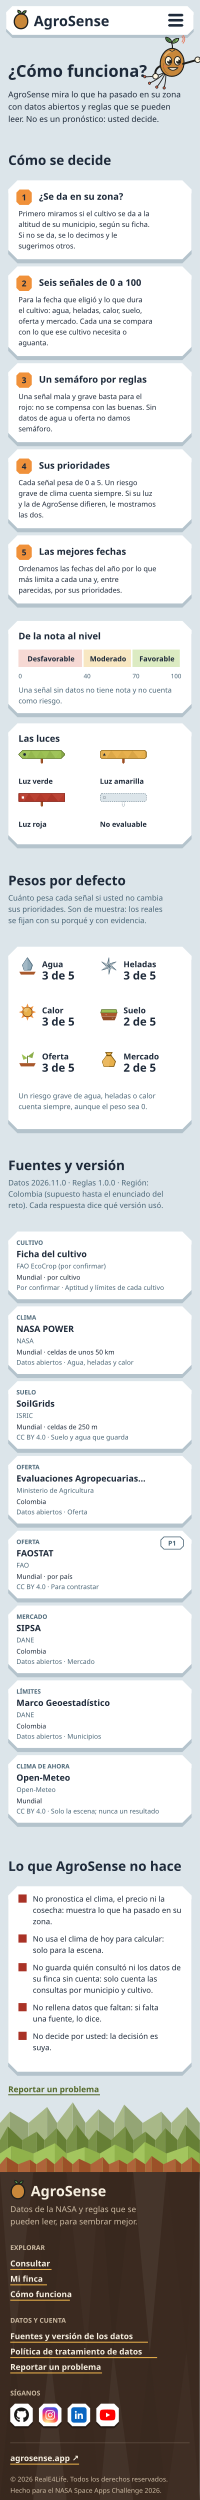
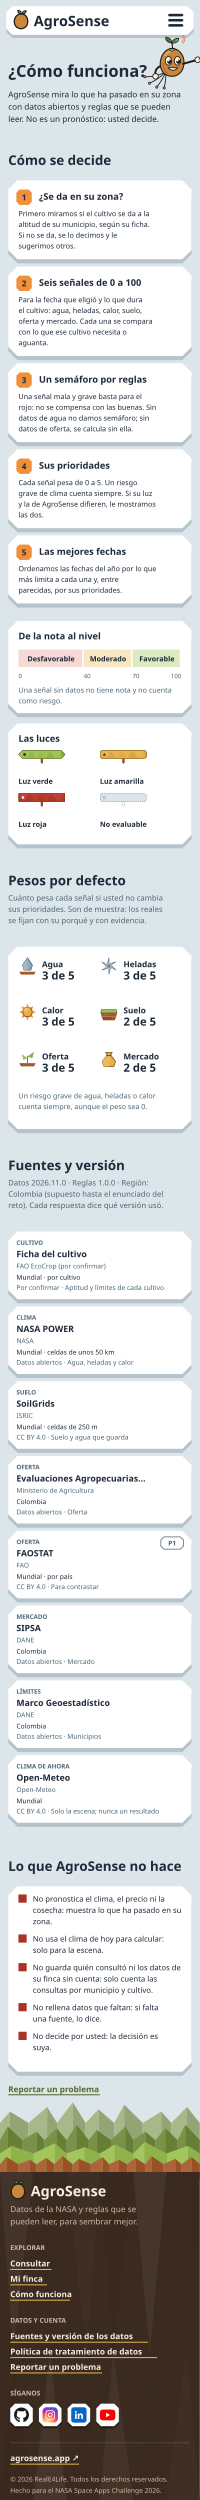
<svg xmlns="http://www.w3.org/2000/svg" width="390" height="4880" viewBox="0 0 390 4880">
  <rect width="390" height="4880" fill="#DCE5EA" />
  <rect width="390" height="6000" fill="#DCE5EA" />
  <g id="barra" transform="translate(0 0)">
    <polygon points="24,18 366,18 378,30 378,62 366,74 24,74 12,62 12,30" fill="#B4C3CC" />
    <polygon points="24,12 366,12 378,24 378,56 366,68 24,68 12,56 12,24" fill="#FFFFFF" />
    <g id="marca" transform="translate(26 18)">
      <path d="M16 9c9 .6 13 9 12 17-.8 8-7 12-13 12S3 34 2 26C1 17 7 9 16 9z" fill="#C8873A" stroke="#1D1D1B" stroke-width="2.5" />
      <path d="M15 9c-5 0-7-4-6-7 4 .6 7 3 6 7zm2 0c4 .6 8-2 8-6-4-.6-7 2-8 6z" fill="#5FA052" stroke="#1D1D1B" stroke-width="2" />
      <text x="40" y="33" font-family="Fredoka" font-weight="600" font-size="28" fill="#1E2A3A" text-anchor="start">AgroSense</text>
    </g>
    <polygon points="330,27 356,27 358,29 358,30 356,32 330,32 328,30 328,29" fill="#1E2A3A" />
    <polygon points="330,37 356,37 358,39 358,40 356,42 330,42 328,40 328,39" fill="#1E2A3A" />
    <polygon points="330,47 356,47 358,49 358,50 356,52 330,52 328,50 328,49" fill="#1E2A3A" />
  </g>
  <text x="16" y="150" font-family="Fredoka" font-weight="600" font-size="32" fill="#1E2A3A" text-anchor="start">¿Cómo funciona?</text>
  <text x="16" y="190" font-family="Atkinson Hyperlegible" font-weight="400" font-size="16" fill="#1E2A3A" text-anchor="start">AgroSense mira lo que ha pasado en su zona</text>
  <text x="16" y="214" font-family="Atkinson Hyperlegible" font-weight="400" font-size="16" fill="#1E2A3A" text-anchor="start">con datos abiertos y reglas que se pueden</text>
  <text x="16" y="238" font-family="Atkinson Hyperlegible" font-weight="400" font-size="16" fill="#1E2A3A" text-anchor="start">leer. No es un pronóstico: usted decide.</text>
  <g id="mascota" transform="translate(270 70) scale(0.42)">
    <g id="semilla" transform="translate(0 0)">
      <path d="M128 166 Q85 192 30 190" fill="none" stroke="#1D1D1B" stroke-width="4" stroke-linecap="round" stroke-linejoin="round" />
      <circle cx="30" cy="190" r="5.5" fill="#E76F51" stroke="#1D1D1B" stroke-width="3" />
      <path d="M128 166 Q96 201 52 220" fill="none" stroke="#1D1D1B" stroke-width="4" stroke-linecap="round" stroke-linejoin="round" />
      <circle cx="52" cy="220" r="5.5" fill="#E76F51" stroke="#1D1D1B" stroke-width="3" />
      <path d="M128 166 Q113 204 86 238" fill="none" stroke="#1D1D1B" stroke-width="4" stroke-linecap="round" stroke-linejoin="round" />
      <circle cx="86" cy="238" r="5.5" fill="#E76F51" stroke="#1D1D1B" stroke-width="3" />
      <path d="M128 166 Q130 200 120 242" fill="none" stroke="#1D1D1B" stroke-width="4" stroke-linecap="round" stroke-linejoin="round" />
      <circle cx="120" cy="242" r="5.5" fill="#E76F51" stroke="#1D1D1B" stroke-width="3" />
      <path d="M108 138 C82 148 76 166 80 184" fill="none" stroke="#1D1D1B" stroke-width="9" stroke-linecap="round" stroke-linejoin="round" />
      <circle cx="80" cy="188" r="13" fill="#FFF6E0" stroke="#1D1D1B" stroke-width="4" />
      <path d="M158 62 C160 48 158 40 154 30" fill="none" stroke="#1D1D1B" stroke-width="5" stroke-linecap="round" stroke-linejoin="round" />
      <path d="M154 32 C136 32 124 18 128 6 C144 8 156 18 154 32Z" fill="#5FA052" stroke="#1D1D1B" stroke-width="4" stroke-linecap="round" stroke-linejoin="round" />
      <path d="M156 34 C172 36 188 26 188 12 C172 10 158 20 156 34Z" fill="#8CC56A" stroke="#1D1D1B" stroke-width="4" stroke-linecap="round" stroke-linejoin="round" />
      <path d="M150 28 C142 24 136 18 132 10 M146 16 L136 22 M178 14 C172 22 166 28 158 32 M172 28 L166 16" fill="none" stroke="#1D1D1B" stroke-width="1.8" stroke-linecap="round" stroke-linejoin="round" />
      <path d="M203 3 Q214 14 203 28.4" fill="none" stroke="#E76F51" stroke-width="3.5" stroke-linecap="round" stroke-linejoin="round" />
      <path d="M208 -2 Q224 14 208 34.4" fill="none" stroke="#E76F51" stroke-width="3.5" stroke-linecap="round" stroke-linejoin="round" />
      <path d="M158 58 C196 62 216 98 212 132 C208 168 184 188 156 188 C126 188 104 166 102 134 C100 98 122 60 158 58Z" fill="#C8873A" stroke="#1D1D1B" stroke-width="5" stroke-linecap="round" stroke-linejoin="round" />
      <path d="M124 92 A46 46 0 0 1 164 70" fill="none" stroke="#E3AE68" stroke-width="8" stroke-linecap="round" stroke-linejoin="round" />
      <path d="M116 128 C114 150 124 168 140 178" fill="none" stroke="#1D1D1B" stroke-width="2.5" stroke-linecap="round" stroke-linejoin="round" opacity="0.35" />
      <path d="M146 66 Q158 78 170 64" fill="none" stroke="#1D1D1B" stroke-width="3.5" stroke-linecap="round" stroke-linejoin="round" />
      <ellipse cx="124" cy="142" rx="9" ry="5" fill="#E76F51" opacity="0.55" />
      <ellipse cx="196" cy="142" rx="9" ry="5" fill="#E76F51" opacity="0.55" />
      <ellipse cx="140" cy="116" rx="15" ry="20" fill="#FFF6E0" stroke="#1D1D1B" stroke-width="4" />
      <path d="M144 120 m0 -10 a10 10 0 1 1 -9 6 l9 4Z" fill="#1D1D1B" />
      <ellipse cx="182" cy="116" rx="15" ry="20" fill="#FFF6E0" stroke="#1D1D1B" stroke-width="4" />
      <path d="M186 120 m0 -10 a10 10 0 1 1 -9 6 l9 4Z" fill="#1D1D1B" />
      <path d="M138 148 Q160 172 184 148Z" fill="#FFF6E0" stroke="#1D1D1B" stroke-width="4" stroke-linecap="round" stroke-linejoin="round" />
      <path d="M208 130 C230 124 252 118 272 112" fill="none" stroke="#1D1D1B" stroke-width="9" stroke-linecap="round" stroke-linejoin="round" />
      <circle cx="276" cy="111" r="13" fill="#FFF6E0" stroke="#1D1D1B" stroke-width="4" />
      <path d="M284 109 l16 -3" fill="none" stroke="#1D1D1B" stroke-width="7" stroke-linecap="round" stroke-linejoin="round" />
      <path d="M284 109 l16 -3" fill="none" stroke="#FFF6E0" stroke-width="3" stroke-linecap="round" stroke-linejoin="round" />
    </g>
  </g>
  <text x="16" y="322" font-family="Fredoka" font-weight="600" font-size="26" fill="#1E2A3A" text-anchor="start">Cómo se decide</text>
  <g id="paso-1" transform="translate(16 352)">
    <polygon points="18,8 340,8 358,26 358,144 340,162 18,162 0,144 0,26" fill="#B4C3CC" />
    <polygon points="18,0 340,0 358,18 358,136 340,154 18,154 0,136 0,18" fill="#FFFFFF" />
  </g>
  <g id="paso-1-texto" transform="translate(16 352)">
    <text x="60" y="38" font-family="Atkinson Hyperlegible" font-weight="700" font-size="18" fill="#1E2A3A" text-anchor="start">¿Se da en su zona?</text>
    <polygon points="22,18 40,18 46,24 46,42 40,48 22,48 16,42 16,24" fill="#F0913A" />
    <text x="31" y="39" font-family="Atkinson Hyperlegible" font-weight="700" font-size="16" fill="#1E2A3A" text-anchor="middle">1</text>
    <text x="20" y="70" font-family="Atkinson Hyperlegible" font-weight="400" font-size="14" fill="#1E2A3A" text-anchor="start">Primero miramos si el cultivo se da a la</text>
    <text x="20" y="91" font-family="Atkinson Hyperlegible" font-weight="400" font-size="14" fill="#1E2A3A" text-anchor="start">altitud de su municipio, según su ficha.</text>
    <text x="20" y="112" font-family="Atkinson Hyperlegible" font-weight="400" font-size="14" fill="#1E2A3A" text-anchor="start">Si no se da, se lo decimos y le</text>
    <text x="20" y="133" font-family="Atkinson Hyperlegible" font-weight="400" font-size="14" fill="#1E2A3A" text-anchor="start">sugerimos otros.</text>
  </g>
  <g id="paso-2" transform="translate(16 520)">
    <polygon points="18,8 340,8 358,26 358,165 340,183 18,183 0,165 0,26" fill="#B4C3CC" />
    <polygon points="18,0 340,0 358,18 358,157 340,175 18,175 0,157 0,18" fill="#FFFFFF" />
  </g>
  <g id="paso-2-texto" transform="translate(16 520)">
    <text x="60" y="38" font-family="Atkinson Hyperlegible" font-weight="700" font-size="18" fill="#1E2A3A" text-anchor="start">Seis señales de 0 a 100</text>
    <polygon points="22,18 40,18 46,24 46,42 40,48 22,48 16,42 16,24" fill="#F0913A" />
    <text x="31" y="39" font-family="Atkinson Hyperlegible" font-weight="700" font-size="16" fill="#1E2A3A" text-anchor="middle">2</text>
    <text x="20" y="70" font-family="Atkinson Hyperlegible" font-weight="400" font-size="14" fill="#1E2A3A" text-anchor="start">Para la fecha que eligió y lo que dura</text>
    <text x="20" y="91" font-family="Atkinson Hyperlegible" font-weight="400" font-size="14" fill="#1E2A3A" text-anchor="start">el cultivo: agua, heladas, calor, suelo,</text>
    <text x="20" y="112" font-family="Atkinson Hyperlegible" font-weight="400" font-size="14" fill="#1E2A3A" text-anchor="start">oferta y mercado. Cada una se compara</text>
    <text x="20" y="133" font-family="Atkinson Hyperlegible" font-weight="400" font-size="14" fill="#1E2A3A" text-anchor="start">con lo que ese cultivo necesita o</text>
    <text x="20" y="154" font-family="Atkinson Hyperlegible" font-weight="400" font-size="14" fill="#1E2A3A" text-anchor="start">aguanta.</text>
  </g>
  <g id="paso-3" transform="translate(16 709)">
    <polygon points="18,8 340,8 358,26 358,144 340,162 18,162 0,144 0,26" fill="#B4C3CC" />
    <polygon points="18,0 340,0 358,18 358,136 340,154 18,154 0,136 0,18" fill="#FFFFFF" />
  </g>
  <g id="paso-3-texto" transform="translate(16 709)">
    <text x="60" y="38" font-family="Atkinson Hyperlegible" font-weight="700" font-size="18" fill="#1E2A3A" text-anchor="start">Un semáforo por reglas</text>
    <polygon points="22,18 40,18 46,24 46,42 40,48 22,48 16,42 16,24" fill="#F0913A" />
    <text x="31" y="39" font-family="Atkinson Hyperlegible" font-weight="700" font-size="16" fill="#1E2A3A" text-anchor="middle">3</text>
    <text x="20" y="70" font-family="Atkinson Hyperlegible" font-weight="400" font-size="14" fill="#1E2A3A" text-anchor="start">Una señal mala y grave basta para el</text>
    <text x="20" y="91" font-family="Atkinson Hyperlegible" font-weight="400" font-size="14" fill="#1E2A3A" text-anchor="start">rojo: no se compensa con las buenas. Sin</text>
-     <text x="20" y="112" font-family="Atkinson Hyperlegible" font-weight="400" font-size="14" fill="#1E2A3A" text-anchor="start">datos de agua u oferta no damos</text>
-     <text x="20" y="133" font-family="Atkinson Hyperlegible" font-weight="400" font-size="14" fill="#1E2A3A" text-anchor="start">semáforo.</text>
+     <text x="20" y="112" font-family="Atkinson Hyperlegible" font-weight="400" font-size="14" fill="#1E2A3A" text-anchor="start">datos de agua no damos semáforo; sin</text>
+     <text x="20" y="133" font-family="Atkinson Hyperlegible" font-weight="400" font-size="14" fill="#1E2A3A" text-anchor="start">datos de oferta, se calcula sin ella.</text>
  </g>
  <g id="paso-4" transform="translate(16 877)">
    <polygon points="18,8 340,8 358,26 358,144 340,162 18,162 0,144 0,26" fill="#B4C3CC" />
    <polygon points="18,0 340,0 358,18 358,136 340,154 18,154 0,136 0,18" fill="#FFFFFF" />
  </g>
  <g id="paso-4-texto" transform="translate(16 877)">
    <text x="60" y="38" font-family="Atkinson Hyperlegible" font-weight="700" font-size="18" fill="#1E2A3A" text-anchor="start">Sus prioridades</text>
    <polygon points="22,18 40,18 46,24 46,42 40,48 22,48 16,42 16,24" fill="#F0913A" />
    <text x="31" y="39" font-family="Atkinson Hyperlegible" font-weight="700" font-size="16" fill="#1E2A3A" text-anchor="middle">4</text>
    <text x="20" y="70" font-family="Atkinson Hyperlegible" font-weight="400" font-size="14" fill="#1E2A3A" text-anchor="start">Cada señal pesa de 0 a 5. Un riesgo</text>
    <text x="20" y="91" font-family="Atkinson Hyperlegible" font-weight="400" font-size="14" fill="#1E2A3A" text-anchor="start">grave de clima cuenta siempre. Si su luz</text>
    <text x="20" y="112" font-family="Atkinson Hyperlegible" font-weight="400" font-size="14" fill="#1E2A3A" text-anchor="start">y la de AgroSense difieren, le mostramos</text>
    <text x="20" y="133" font-family="Atkinson Hyperlegible" font-weight="400" font-size="14" fill="#1E2A3A" text-anchor="start">las dos.</text>
  </g>
  <g id="paso-5" transform="translate(16 1045)">
    <polygon points="18,8 340,8 358,26 358,123 340,141 18,141 0,123 0,26" fill="#B4C3CC" />
    <polygon points="18,0 340,0 358,18 358,115 340,133 18,133 0,115 0,18" fill="#FFFFFF" />
  </g>
  <g id="paso-5-texto" transform="translate(16 1045)">
    <text x="60" y="38" font-family="Atkinson Hyperlegible" font-weight="700" font-size="18" fill="#1E2A3A" text-anchor="start">Las mejores fechas</text>
    <polygon points="22,18 40,18 46,24 46,42 40,48 22,48 16,42 16,24" fill="#F0913A" />
    <text x="31" y="39" font-family="Atkinson Hyperlegible" font-weight="700" font-size="16" fill="#1E2A3A" text-anchor="middle">5</text>
    <text x="20" y="70" font-family="Atkinson Hyperlegible" font-weight="400" font-size="14" fill="#1E2A3A" text-anchor="start">Ordenamos las fechas del año por lo que</text>
    <text x="20" y="91" font-family="Atkinson Hyperlegible" font-weight="400" font-size="14" fill="#1E2A3A" text-anchor="start">más limita a cada una y, entre</text>
    <text x="20" y="112" font-family="Atkinson Hyperlegible" font-weight="400" font-size="14" fill="#1E2A3A" text-anchor="start">parecidas, por sus prioridades.</text>
  </g>
  <g id="bandas" transform="translate(16 1212)">
    <polygon points="18,8 340,8 358,26 358,170 340,188 18,188 0,170 0,26" fill="#B4C3CC" />
    <polygon points="18,0 340,0 358,18 358,162 340,180 18,180 0,162 0,18" fill="#FFFFFF" />
  </g>
  <g id="bandas-texto" transform="translate(16 1212)">
    <text x="20" y="36" font-family="Atkinson Hyperlegible" font-weight="700" font-size="18" fill="#1E2A3A" text-anchor="start">De la nota al nivel</text>
    <rect x="20.0" y="56" width="124.2" height="34" fill="#F6D9D4" />
    <text x="83.6" y="79" font-family="Atkinson Hyperlegible" font-weight="700" font-size="14" fill="#1E2A3A" text-anchor="middle">Desfavorable</text>
    <text x="20" y="112" font-family="Atkinson Hyperlegible" font-weight="400" font-size="12" fill="#4A6576" text-anchor="start">0</text>
    <rect x="147.2" y="56" width="92.4" height="34" fill="#F8E7C2" />
    <text x="194.9" y="79" font-family="Atkinson Hyperlegible" font-weight="700" font-size="14" fill="#1E2A3A" text-anchor="middle">Moderado</text>
    <text x="147.2" y="112" font-family="Atkinson Hyperlegible" font-weight="400" font-size="12" fill="#4A6576" text-anchor="start">40</text>
    <rect x="242.6" y="56" width="92.4" height="34" fill="#DCEBC2" />
    <text x="290.3" y="79" font-family="Atkinson Hyperlegible" font-weight="700" font-size="14" fill="#1E2A3A" text-anchor="middle">Favorable</text>
    <text x="242.6" y="112" font-family="Atkinson Hyperlegible" font-weight="400" font-size="12" fill="#4A6576" text-anchor="start">70</text>
    <text x="338" y="112" font-family="Atkinson Hyperlegible" font-weight="400" font-size="12" fill="#4A6576" text-anchor="end">100</text>
    <text x="20" y="140" font-family="Atkinson Hyperlegible" font-weight="400" font-size="14" fill="#4A6576" text-anchor="start">Una señal sin datos no tiene nota y no cuenta</text>
    <text x="20" y="161" font-family="Atkinson Hyperlegible" font-weight="400" font-size="14" fill="#4A6576" text-anchor="start">como riesgo.</text>
  </g>
  <g id="luces" transform="translate(16 1412)">
    <polygon points="18,8 340,8 358,26 358,226 340,244 18,244 0,226 0,26" fill="#B4C3CC" />
    <polygon points="18,0 340,0 358,18 358,218 340,236 18,236 0,218 0,18" fill="#FFFFFF" />
  </g>
  <g id="luces-texto" transform="translate(16 1412)">
    <text x="20" y="36" font-family="Atkinson Hyperlegible" font-weight="700" font-size="18" fill="#1E2A3A" text-anchor="start">Las luces</text>
    <g id="semaforo" transform="translate(20 52) scale(0.28)">
      <polygon points="155,52 171,52 171,88 163,96 155,88" fill="#A8582B" />
      <polygon points="163,52 171,52 171,88 163,96" fill="#924B24" />
      <polygon points="29,3 297,3 323,29 323,33 297,59 29,59 3,33 3,29" fill="#9CC152" stroke="#4F6624" stroke-width="3" stroke-linejoin="round" />
      <polygon points="29,3 29,59 3,33 3,29" fill="#A8C867" />
      <polygon points="297,3 323,29 323,33 297,59" fill="#89AA48" />
      <polygon points="29,3 87.96,3 58.48,59" fill="#A2C55C" />
      <polygon points="29,3 58.48,59 29,59" fill="#9ABE51" />
      <polygon points="87.96,3 154.96,3 122.8,59" fill="#9FC358" />
      <polygon points="87.96,3 122.8,59 58.48,59" fill="#94B74E" />
      <polygon points="154.96,3 219.28,3 189.8,59" fill="#9DC255" />
      <polygon points="154.96,3 189.8,59 122.8,59" fill="#97BB50" />
      <polygon points="219.28,3 297,3 259.48,59" fill="#A0C45A" />
      <polygon points="219.28,3 259.48,59 189.8,59" fill="#92B44D" />
      <polygon points="297,3 297,59 259.48,59" fill="#9CC152" />
      <polygon points="29,3 297,3 323,29 323,33 297,59 29,59 3,33 3,29" fill="none" stroke="#4F6624" stroke-width="3" stroke-linejoin="round" />
      <polygon points="52.239,34.827 46.827,40.239 39.173,40.239 33.761,34.827 33.761,27.173 39.173,21.761 46.827,21.761 52.239,27.173" fill="#1E2A3A" />
    </g>
    <text x="20" y="118" font-family="Atkinson Hyperlegible" font-weight="700" font-size="14" fill="#1E2A3A" text-anchor="start">Luz verde</text>
    <g id="semaforo" transform="translate(179 52) scale(0.28)">
      <polygon points="155,52 171,52 171,88 163,96 155,88" fill="#A8582B" />
      <polygon points="163,52 171,52 171,88 163,96" fill="#924B24" />
      <polygon points="13,3 313,3 323,13 323,49 313,59 13,59 3,49 3,13" fill="#E8B04B" stroke="#7E570F" stroke-width="3" stroke-linejoin="round" />
      <polygon points="13,3 13,59 3,49 3,13" fill="#EBB961" />
      <polygon points="313,3 323,13 323,49 313,59" fill="#CC9B42" />
      <polygon points="13,3 79,3 46,59" fill="#E9B556" />
      <polygon points="13,3 46,59 13,59" fill="#E5AD4A" />
      <polygon points="79,3 154,3 118,59" fill="#E9B351" />
      <polygon points="79,3 118,59 46,59" fill="#DCA747" />
      <polygon points="154,3 226,3 193,59" fill="#E8B14E" />
      <polygon points="154,3 193,59 118,59" fill="#E1AB49" />
      <polygon points="226,3 313,3 271,59" fill="#E9B453" />
      <polygon points="226,3 271,59 193,59" fill="#D9A546" />
      <polygon points="313,3 313,59 271,59" fill="#E8B04B" />
      <polygon points="13,3 313,3 323,13 323,49 313,59 13,59 3,49 3,13" fill="none" stroke="#7E570F" stroke-width="3" stroke-linejoin="round" />
      <polygon points="31,21 41,39 21,39" fill="#1E2A3A" />
    </g>
    <text x="179" y="118" font-family="Atkinson Hyperlegible" font-weight="700" font-size="14" fill="#1E2A3A" text-anchor="start">Luz amarilla</text>
    <g id="semaforo" transform="translate(20 136) scale(0.28)">
      <polygon points="155,52 171,52 171,88 163,96 155,88" fill="#A8582B" />
      <polygon points="163,52 171,52 171,88 163,96" fill="#924B24" />
      <polygon points="3,3 323,3 323,59 3,59" fill="#B83A2B" stroke="#7E251B" stroke-width="3" stroke-linejoin="round" />
      <polygon points="3,3 73.4,3 38.2,59" fill="#BC4638" />
      <polygon points="3,3 38.2,59 3,59" fill="#B5392A" />
      <polygon points="73.4,3 153.4,3 115,59" fill="#BA4132" />
      <polygon points="73.4,3 115,59 38.2,59" fill="#AF3729" />
      <polygon points="153.4,3 230.2,3 195,59" fill="#B93D2E" />
      <polygon points="153.4,3 195,59 115,59" fill="#B2382A" />
      <polygon points="230.2,3 323,3 278.2,59" fill="#BB4335" />
      <polygon points="230.2,3 278.2,59 195,59" fill="#AC3628" />
      <polygon points="323,3 323,59 278.2,59" fill="#B83A2B" />
      <polygon points="3,3 323,3 323,59 3,59" fill="none" stroke="#7E251B" stroke-width="3" stroke-linejoin="round" />
      <polygon points="23,23 39,23 39,39 23,39" fill="#FFFFFF" />
    </g>
    <text x="20" y="202" font-family="Atkinson Hyperlegible" font-weight="700" font-size="14" fill="#1E2A3A" text-anchor="start">Luz roja</text>
    <g id="semaforo" transform="translate(179 136) scale(0.28)">
      <polygon points="155,52 171,52 171,88 163,96 155,88" fill="none" stroke="#4A6576" stroke-width="2.5" stroke-linejoin="round" stroke-dasharray="6 4" />
      <polygon points="13,3 313,3 323,13 323,49 313,59 13,59 3,49 3,13" fill="#DCE5EA" stroke="#4A6576" stroke-width="3" stroke-linejoin="round" stroke-dasharray="9 6" />
      <polygon points="38.853,34.253 34.253,38.853 27.747,38.853 23.147,34.253 23.147,27.747 27.747,23.147 34.253,23.147 38.853,27.747" fill="none" stroke="#1E2A3A" stroke-width="2.5" stroke-linejoin="round" stroke-dasharray="4 3" />
    </g>
    <text x="179" y="202" font-family="Atkinson Hyperlegible" font-weight="700" font-size="14" fill="#1E2A3A" text-anchor="start">No evaluable</text>
  </g>
  <text x="16" y="1728" font-family="Fredoka" font-weight="600" font-size="26" fill="#1E2A3A" text-anchor="start">Pesos por defecto</text>
  <text x="16" y="1758" font-family="Atkinson Hyperlegible" font-weight="400" font-size="15" fill="#4A6576" text-anchor="start">Cuánto pesa cada señal si usted no cambia</text>
  <text x="16" y="1780" font-family="Atkinson Hyperlegible" font-weight="400" font-size="15" fill="#4A6576" text-anchor="start">sus prioridades. Son de muestra: los reales</text>
  <text x="16" y="1802" font-family="Atkinson Hyperlegible" font-weight="400" font-size="15" fill="#4A6576" text-anchor="start">se fijan con su porqué y con evidencia.</text>
  <g id="pesos" transform="translate(16 1848)">
    <polygon points="18,8 340,8 358,26 358,346 340,364 18,364 0,346 0,26" fill="#B4C3CC" />
    <polygon points="18,0 340,0 358,18 358,338 340,356 18,356 0,338 0,18" fill="#FFFFFF" />
  </g>
  <g id="pesos-texto" transform="translate(16 1848)">
    <g transform="translate(20.0 20) scale(0.8)">
      <polygon points="2,36 42,36 38,43 6,43" fill="#A8582B" />
      <polygon points="22,2 34,20 30,32 14,32 10,20" fill="#8FA9B8" stroke="#4A6576" stroke-width="2" stroke-linejoin="round" />
      <polygon points="22,2 10,20 14,32 22,32" fill="#A3B8C5" />
    </g>
    <text x="66" y="40" font-family="Atkinson Hyperlegible" font-weight="700" font-size="16" fill="#1E2A3A" text-anchor="start">Agua</text>
    <text x="66" y="64" font-family="Fredoka" font-weight="600" font-size="22" fill="#1E2A3A" text-anchor="start">3 de 5</text>
    <g transform="translate(179.0 20) scale(0.8)">
      <polygon points="22,22 18.644,15.857 22,2" fill="#DCE5EA" stroke="#4A6576" stroke-width="1.5" stroke-linejoin="round" />
      <polygon points="22,22 22,2 25.356,15.857" fill="#C2CACE" />
      <polygon points="22,22 25.642,16.022 39.321,12" fill="#DCE5EA" stroke="#4A6576" stroke-width="1.5" stroke-linejoin="round" />
      <polygon points="22,22 39.321,12 28.998,21.835" fill="#C2CACE" />
      <polygon points="22,22 28.998,22.165 39.321,32" fill="#DCE5EA" stroke="#4A6576" stroke-width="1.5" stroke-linejoin="round" />
      <polygon points="22,22 39.321,32 25.642,27.978" fill="#C2CACE" />
      <polygon points="22,22 25.356,28.143 22,42" fill="#DCE5EA" stroke="#4A6576" stroke-width="1.5" stroke-linejoin="round" />
      <polygon points="22,22 22,42 18.644,28.143" fill="#C2CACE" />
      <polygon points="22,22 18.358,27.978 4.679,32" fill="#DCE5EA" stroke="#4A6576" stroke-width="1.5" stroke-linejoin="round" />
      <polygon points="22,22 4.679,32 15.002,22.165" fill="#C2CACE" />
      <polygon points="22,22 15.002,21.835 4.679,12" fill="#DCE5EA" stroke="#4A6576" stroke-width="1.5" stroke-linejoin="round" />
      <polygon points="22,22 4.679,12 18.358,16.022" fill="#C2CACE" />
    </g>
    <text x="225" y="40" font-family="Atkinson Hyperlegible" font-weight="700" font-size="16" fill="#1E2A3A" text-anchor="start">Heladas</text>
    <text x="225" y="64" font-family="Fredoka" font-weight="600" font-size="22" fill="#1E2A3A" text-anchor="start">3 de 5</text>
    <g transform="translate(20.0 110) scale(0.8)">
      <polygon points="33.464,18.454 43,22 33.464,25.546" fill="#F0913A" />
      <polygon points="32.614,27.599 36.849,36.849 27.599,32.614" fill="#F0913A" />
      <polygon points="25.546,33.464 22,43 18.454,33.464" fill="#F0913A" />
      <polygon points="16.401,32.614 7.151,36.849 11.386,27.599" fill="#F0913A" />
      <polygon points="10.536,25.546 1,22 10.536,18.454" fill="#F0913A" />
      <polygon points="11.386,16.401 7.151,7.151 16.401,11.386" fill="#F0913A" />
      <polygon points="18.454,10.536 22,1 25.546,10.536" fill="#F0913A" />
      <polygon points="27.599,11.386 36.849,7.151 32.614,16.401" fill="#F0913A" />
      <polygon points="17,11 27,11 33,17 33,27 27,33 17,33 11,27 11,17" fill="#E8B04B" stroke="#92490B" stroke-width="2" stroke-linejoin="round" />
      <polygon points="11,17 17,11 27,11 19,23" fill="#EDC06F" />
    </g>
    <text x="66" y="130" font-family="Atkinson Hyperlegible" font-weight="700" font-size="16" fill="#1E2A3A" text-anchor="start">Calor</text>
    <text x="66" y="154" font-family="Fredoka" font-weight="600" font-size="22" fill="#1E2A3A" text-anchor="start">3 de 5</text>
    <g transform="translate(179.0 110) scale(0.8)">
      <polygon points="4,16 40,16 42,24 2,24" fill="#9CC152" stroke="#4F6624" stroke-width="1.5" stroke-linejoin="round" />
      <polygon points="2,24 42,24 40,33 4,33" fill="#A8582B" />
      <polygon points="4,33 40,33 36,42 8,42" fill="#924B24" />
      <polygon points="12,27 18,27 16,30" fill="#BE8260" />
      <polygon points="28,36 34,36 31,39" fill="#B38166" />
    </g>
    <text x="225" y="130" font-family="Atkinson Hyperlegible" font-weight="700" font-size="16" fill="#1E2A3A" text-anchor="start">Suelo</text>
    <text x="225" y="154" font-family="Fredoka" font-weight="600" font-size="22" fill="#1E2A3A" text-anchor="start">2 de 5</text>
    <g transform="translate(20.0 200) scale(0.8)">
      <polygon points="2,34 42,34 38,42 6,42" fill="#A8582B" />
      <polygon points="21,34 23,34 23,16 21,16" fill="#4F6624" />
      <polygon points="22,22 8,12 12,26" fill="#9CC152" />
      <polygon points="22,18 38,6 34,22" fill="#8CAE4A" />
    </g>
    <text x="66" y="220" font-family="Atkinson Hyperlegible" font-weight="700" font-size="16" fill="#1E2A3A" text-anchor="start">Oferta</text>
    <text x="66" y="244" font-family="Fredoka" font-weight="600" font-size="22" fill="#1E2A3A" text-anchor="start">3 de 5</text>
    <g transform="translate(179.0 200) scale(0.8)">
      <polygon points="14,8 30,8 26,14 38,30 34,42 10,42 6,30 18,14" fill="#E8B04B" stroke="#7E570F" stroke-width="2" stroke-linejoin="round" />
      <polygon points="18,14 26,14 22,42 10,42 6,30" fill="#EBB961" />
      <polygon points="16,14 28,14 28,17 16,17" fill="#7E570F" />
    </g>
    <text x="225" y="220" font-family="Atkinson Hyperlegible" font-weight="700" font-size="16" fill="#1E2A3A" text-anchor="start">Mercado</text>
    <text x="225" y="244" font-family="Fredoka" font-weight="600" font-size="22" fill="#1E2A3A" text-anchor="start">2 de 5</text>
    <text x="20" y="296" font-family="Atkinson Hyperlegible" font-weight="400" font-size="14" fill="#4A6576" text-anchor="start">Un riesgo grave de agua, heladas o calor</text>
    <text x="20" y="317" font-family="Atkinson Hyperlegible" font-weight="400" font-size="14" fill="#4A6576" text-anchor="start">cuenta siempre, aunque el peso sea 0.</text>
  </g>
  <text x="16" y="2284" font-family="Fredoka" font-weight="600" font-size="26" fill="#1E2A3A" text-anchor="start">Fuentes y versión</text>
  <text x="16" y="2314" font-family="Atkinson Hyperlegible" font-weight="400" font-size="15" fill="#4A6576" text-anchor="start">Datos 2026.11.0 · Reglas 1.0.0 · Región:</text>
  <text x="16" y="2336" font-family="Atkinson Hyperlegible" font-weight="400" font-size="15" fill="#4A6576" text-anchor="start">Colombia (supuesto hasta el enunciado del</text>
  <text x="16" y="2358" font-family="Atkinson Hyperlegible" font-weight="400" font-size="15" fill="#4A6576" text-anchor="start">reto). Cada respuesta dice qué versión usó.</text>
  <g id="fuente" transform="translate(16 2404)">
    <polygon points="18,8 340,8 358,26 358,122 340,140 18,140 0,122 0,26" fill="#B4C3CC" />
    <polygon points="18,0 340,0 358,18 358,114 340,132 18,132 0,114 0,18" fill="#FFFFFF" />
  </g>
  <g id="fuente-texto" transform="translate(16 2404)">
    <text x="16" y="26" font-family="Atkinson Hyperlegible" font-weight="700" font-size="12" fill="#4A6576" text-anchor="start">CULTIVO</text>
    <text x="16" y="50" font-family="Atkinson Hyperlegible" font-weight="700" font-size="17" fill="#1E2A3A" text-anchor="start">Ficha del cultivo</text>
    <text x="16" y="72" font-family="Atkinson Hyperlegible" font-weight="400" font-size="13" fill="#4A6576" text-anchor="start">FAO EcoCrop (por confirmar)</text>
    <text x="16" y="94" font-family="Atkinson Hyperlegible" font-weight="400" font-size="13" fill="#1E2A3A" text-anchor="start">Mundial · por cultivo</text>
    <text x="16" y="114" font-family="Atkinson Hyperlegible" font-weight="400" font-size="13" fill="#4A6576" text-anchor="start">Por confirmar · Aptitud y límites de cada cultivo</text>
  </g>
  <g id="fuente" transform="translate(16 2550)">
    <polygon points="18,8 340,8 358,26 358,122 340,140 18,140 0,122 0,26" fill="#B4C3CC" />
    <polygon points="18,0 340,0 358,18 358,114 340,132 18,132 0,114 0,18" fill="#FFFFFF" />
  </g>
  <g id="fuente-texto" transform="translate(16 2550)">
    <text x="16" y="26" font-family="Atkinson Hyperlegible" font-weight="700" font-size="12" fill="#4A6576" text-anchor="start">CLIMA</text>
    <text x="16" y="50" font-family="Atkinson Hyperlegible" font-weight="700" font-size="17" fill="#1E2A3A" text-anchor="start">NASA POWER</text>
    <text x="16" y="72" font-family="Atkinson Hyperlegible" font-weight="400" font-size="13" fill="#4A6576" text-anchor="start">NASA</text>
    <text x="16" y="94" font-family="Atkinson Hyperlegible" font-weight="400" font-size="13" fill="#1E2A3A" text-anchor="start">Mundial · celdas de unos 50 km</text>
    <text x="16" y="114" font-family="Atkinson Hyperlegible" font-weight="400" font-size="13" fill="#4A6576" text-anchor="start">Datos abiertos · Agua, heladas y calor</text>
  </g>
  <g id="fuente" transform="translate(16 2696)">
    <polygon points="18,8 340,8 358,26 358,122 340,140 18,140 0,122 0,26" fill="#B4C3CC" />
    <polygon points="18,0 340,0 358,18 358,114 340,132 18,132 0,114 0,18" fill="#FFFFFF" />
  </g>
  <g id="fuente-texto" transform="translate(16 2696)">
    <text x="16" y="26" font-family="Atkinson Hyperlegible" font-weight="700" font-size="12" fill="#4A6576" text-anchor="start">SUELO</text>
    <text x="16" y="50" font-family="Atkinson Hyperlegible" font-weight="700" font-size="17" fill="#1E2A3A" text-anchor="start">SoilGrids</text>
    <text x="16" y="72" font-family="Atkinson Hyperlegible" font-weight="400" font-size="13" fill="#4A6576" text-anchor="start">ISRIC</text>
    <text x="16" y="94" font-family="Atkinson Hyperlegible" font-weight="400" font-size="13" fill="#1E2A3A" text-anchor="start">Mundial · celdas de 250 m</text>
    <text x="16" y="114" font-family="Atkinson Hyperlegible" font-weight="400" font-size="13" fill="#4A6576" text-anchor="start">CC BY 4.0 · Suelo y agua que guarda</text>
  </g>
  <g id="fuente" transform="translate(16 2842)">
    <polygon points="18,8 340,8 358,26 358,122 340,140 18,140 0,122 0,26" fill="#B4C3CC" />
    <polygon points="18,0 340,0 358,18 358,114 340,132 18,132 0,114 0,18" fill="#FFFFFF" />
  </g>
  <g id="fuente-texto" transform="translate(16 2842)">
    <text x="16" y="26" font-family="Atkinson Hyperlegible" font-weight="700" font-size="12" fill="#4A6576" text-anchor="start">OFERTA</text>
    <text x="16" y="50" font-family="Atkinson Hyperlegible" font-weight="700" font-size="17" fill="#1E2A3A" text-anchor="start">Evaluaciones Agropecuarias…</text>
    <text x="16" y="72" font-family="Atkinson Hyperlegible" font-weight="400" font-size="13" fill="#4A6576" text-anchor="start">Ministerio de Agricultura</text>
    <text x="16" y="94" font-family="Atkinson Hyperlegible" font-weight="400" font-size="13" fill="#1E2A3A" text-anchor="start">Colombia</text>
    <text x="16" y="114" font-family="Atkinson Hyperlegible" font-weight="400" font-size="13" fill="#4A6576" text-anchor="start">Datos abiertos · Oferta</text>
  </g>
  <g id="fuente" transform="translate(16 2988)">
    <polygon points="18,8 340,8 358,26 358,122 340,140 18,140 0,122 0,26" fill="#B4C3CC" />
    <polygon points="18,0 340,0 358,18 358,114 340,132 18,132 0,114 0,18" fill="#FFFFFF" />
  </g>
  <g id="fuente-texto" transform="translate(16 2988)">
    <text x="16" y="26" font-family="Atkinson Hyperlegible" font-weight="700" font-size="12" fill="#4A6576" text-anchor="start">OFERTA</text>
    <text x="16" y="50" font-family="Atkinson Hyperlegible" font-weight="700" font-size="17" fill="#1E2A3A" text-anchor="start">FAOSTAT</text>
    <text x="16" y="72" font-family="Atkinson Hyperlegible" font-weight="400" font-size="13" fill="#4A6576" text-anchor="start">FAO</text>
    <text x="16" y="94" font-family="Atkinson Hyperlegible" font-weight="400" font-size="13" fill="#1E2A3A" text-anchor="start">Mundial · por país</text>
    <text x="16" y="114" font-family="Atkinson Hyperlegible" font-weight="400" font-size="13" fill="#4A6576" text-anchor="start">CC BY 4.0 · Para contrastar</text>
    <polygon points="304,12 336,12 342,18 342,30 336,36 304,36 298,30 298,18" fill="#FFFFFF" stroke="#4A6576" stroke-width="1.5" stroke-linejoin="round" />
    <text x="320" y="29" font-family="Atkinson Hyperlegible" font-weight="700" font-size="13" fill="#4A6576" text-anchor="middle">P1</text>
  </g>
  <g id="fuente" transform="translate(16 3134)">
    <polygon points="18,8 340,8 358,26 358,122 340,140 18,140 0,122 0,26" fill="#B4C3CC" />
    <polygon points="18,0 340,0 358,18 358,114 340,132 18,132 0,114 0,18" fill="#FFFFFF" />
  </g>
  <g id="fuente-texto" transform="translate(16 3134)">
    <text x="16" y="26" font-family="Atkinson Hyperlegible" font-weight="700" font-size="12" fill="#4A6576" text-anchor="start">MERCADO</text>
    <text x="16" y="50" font-family="Atkinson Hyperlegible" font-weight="700" font-size="17" fill="#1E2A3A" text-anchor="start">SIPSA</text>
    <text x="16" y="72" font-family="Atkinson Hyperlegible" font-weight="400" font-size="13" fill="#4A6576" text-anchor="start">DANE</text>
    <text x="16" y="94" font-family="Atkinson Hyperlegible" font-weight="400" font-size="13" fill="#1E2A3A" text-anchor="start">Colombia</text>
    <text x="16" y="114" font-family="Atkinson Hyperlegible" font-weight="400" font-size="13" fill="#4A6576" text-anchor="start">Datos abiertos · Mercado</text>
  </g>
  <g id="fuente" transform="translate(16 3280)">
    <polygon points="18,8 340,8 358,26 358,122 340,140 18,140 0,122 0,26" fill="#B4C3CC" />
    <polygon points="18,0 340,0 358,18 358,114 340,132 18,132 0,114 0,18" fill="#FFFFFF" />
  </g>
  <g id="fuente-texto" transform="translate(16 3280)">
    <text x="16" y="26" font-family="Atkinson Hyperlegible" font-weight="700" font-size="12" fill="#4A6576" text-anchor="start">LÍMITES</text>
    <text x="16" y="50" font-family="Atkinson Hyperlegible" font-weight="700" font-size="17" fill="#1E2A3A" text-anchor="start">Marco Geoestadístico</text>
    <text x="16" y="72" font-family="Atkinson Hyperlegible" font-weight="400" font-size="13" fill="#4A6576" text-anchor="start">DANE</text>
    <text x="16" y="94" font-family="Atkinson Hyperlegible" font-weight="400" font-size="13" fill="#1E2A3A" text-anchor="start">Colombia</text>
    <text x="16" y="114" font-family="Atkinson Hyperlegible" font-weight="400" font-size="13" fill="#4A6576" text-anchor="start">Datos abiertos · Municipios</text>
  </g>
  <g id="fuente" transform="translate(16 3426)">
    <polygon points="18,8 340,8 358,26 358,122 340,140 18,140 0,122 0,26" fill="#B4C3CC" />
    <polygon points="18,0 340,0 358,18 358,114 340,132 18,132 0,114 0,18" fill="#FFFFFF" />
  </g>
  <g id="fuente-texto" transform="translate(16 3426)">
    <text x="16" y="26" font-family="Atkinson Hyperlegible" font-weight="700" font-size="12" fill="#4A6576" text-anchor="start">CLIMA DE AHORA</text>
    <text x="16" y="50" font-family="Atkinson Hyperlegible" font-weight="700" font-size="17" fill="#1E2A3A" text-anchor="start">Open-Meteo</text>
    <text x="16" y="72" font-family="Atkinson Hyperlegible" font-weight="400" font-size="13" fill="#4A6576" text-anchor="start">Open-Meteo</text>
    <text x="16" y="94" font-family="Atkinson Hyperlegible" font-weight="400" font-size="13" fill="#1E2A3A" text-anchor="start">Mundial</text>
    <text x="16" y="114" font-family="Atkinson Hyperlegible" font-weight="400" font-size="13" fill="#4A6576" text-anchor="start">CC BY 4.0 · Solo la escena; nunca un resultado</text>
  </g>
  <text x="16" y="3652" font-family="Fredoka" font-weight="600" font-size="26" fill="#1E2A3A" text-anchor="start">Lo que AgroSense no hace</text>
  <g id="no-hace" transform="translate(16 3682)">
    <polygon points="18,8 340,8 358,26 358,352 340,370 18,370 0,352 0,26" fill="#B4C3CC" />
    <polygon points="18,0 340,0 358,18 358,344 340,362 18,362 0,344 0,18" fill="#FFFFFF" />
  </g>
  <g id="no-hace-texto" transform="translate(16 3682)">
    <polygon points="20,16 36,16 36,32 20,32" fill="#A93226" />
    <text x="48" y="30" font-family="Atkinson Hyperlegible" font-weight="400" font-size="15" fill="#1E2A3A" text-anchor="start">No pronostica el clima, el precio ni la</text>
    <text x="48" y="52" font-family="Atkinson Hyperlegible" font-weight="400" font-size="15" fill="#1E2A3A" text-anchor="start">cosecha: muestra lo que ha pasado en su</text>
    <text x="48" y="74" font-family="Atkinson Hyperlegible" font-weight="400" font-size="15" fill="#1E2A3A" text-anchor="start">zona.</text>
    <polygon points="20,94 36,94 36,110 20,110" fill="#A93226" />
    <text x="48" y="108" font-family="Atkinson Hyperlegible" font-weight="400" font-size="15" fill="#1E2A3A" text-anchor="start">No usa el clima de hoy para calcular:</text>
    <text x="48" y="130" font-family="Atkinson Hyperlegible" font-weight="400" font-size="15" fill="#1E2A3A" text-anchor="start">solo para la escena.</text>
    <polygon points="20,150 36,150 36,166 20,166" fill="#A93226" />
    <text x="48" y="164" font-family="Atkinson Hyperlegible" font-weight="400" font-size="15" fill="#1E2A3A" text-anchor="start">No guarda quién consultó ni los datos de</text>
    <text x="48" y="186" font-family="Atkinson Hyperlegible" font-weight="400" font-size="15" fill="#1E2A3A" text-anchor="start">su finca sin cuenta: solo cuenta las</text>
    <text x="48" y="208" font-family="Atkinson Hyperlegible" font-weight="400" font-size="15" fill="#1E2A3A" text-anchor="start">consultas por municipio y cultivo.</text>
    <polygon points="20,228 36,228 36,244 20,244" fill="#A93226" />
    <text x="48" y="242" font-family="Atkinson Hyperlegible" font-weight="400" font-size="15" fill="#1E2A3A" text-anchor="start">No rellena datos que faltan: si falta</text>
    <text x="48" y="264" font-family="Atkinson Hyperlegible" font-weight="400" font-size="15" fill="#1E2A3A" text-anchor="start">una fuente, lo dice.</text>
    <polygon points="20,284 36,284 36,300 20,300" fill="#A93226" />
    <text x="48" y="298" font-family="Atkinson Hyperlegible" font-weight="400" font-size="15" fill="#1E2A3A" text-anchor="start">No decide por usted: la decisión es</text>
    <text x="48" y="320" font-family="Atkinson Hyperlegible" font-weight="400" font-size="15" fill="#1E2A3A" text-anchor="start">suya.</text>
  </g>
  <text x="16" y="4084" font-family="Atkinson Hyperlegible" font-weight="700" font-size="16" fill="#55692B" text-anchor="start">Reportar un problema</text>
  <rect x="16" y="4088" width="179.2" height="2" fill="#55692B" />
  <g id="pie" transform="translate(0 4144)">
    <rect x="0" y="0" width="390" height="96" fill="#DCE5EA" />
    <polygon points="0,0 19.5,-22.176 19.5,96 0,96" fill="#A8B888" />
    <polygon points="19.5,-22.176 55.714,0 55.714,96 19.5,96" fill="#94A575" />
    <polygon points="55.714,0 91.929,-31.248 91.929,96 55.714,96" fill="#A8B888" />
    <polygon points="91.929,-31.248 111.429,0 111.429,96 91.929,96" fill="#94A575" />
    <polygon points="111.429,0 142.071,-40.32 142.071,96 111.429,96" fill="#A8B888" />
    <polygon points="142.071,-40.32 167.143,0 167.143,96 142.071,96" fill="#94A575" />
    <polygon points="167.143,0 192.214,-26.712 192.214,96 167.143,96" fill="#A8B888" />
    <polygon points="192.214,-26.712 222.857,0 222.857,96 192.214,96" fill="#94A575" />
    <polygon points="222.857,0 242.357,-35.784 242.357,96 222.857,96" fill="#A8B888" />
    <polygon points="242.357,-35.784 278.571,0 278.571,96 242.357,96" fill="#94A575" />
    <polygon points="278.571,0 314.786,-22.176 314.786,96 278.571,96" fill="#A8B888" />
    <polygon points="314.786,-22.176 334.286,0 334.286,96 314.786,96" fill="#94A575" />
    <polygon points="334.286,0 364.929,-31.248 364.929,96 334.286,96" fill="#A8B888" />
    <polygon points="364.929,-31.248 390,0 390,96 364.929,96" fill="#94A575" />
    <polygon points="0,33.6 15.167,6.762 15.167,96 0,96" fill="#799248" />
    <polygon points="15.167,6.762 43.333,33.6 43.333,96 15.167,96" fill="#667F35" />
    <polygon points="43.333,33.6 71.5,16.968 71.5,96 43.333,96" fill="#799248" />
    <polygon points="71.5,16.968 86.667,33.6 86.667,96 71.5,96" fill="#667F35" />
    <polygon points="86.667,33.6 110.5,10.164 110.5,96 86.667,96" fill="#799248" />
    <polygon points="110.5,10.164 130,33.6 130,96 110.5,96" fill="#667F35" />
    <polygon points="130,33.6 149.5,3.36 149.5,96 130,96" fill="#799248" />
    <polygon points="149.5,3.36 173.333,33.6 173.333,96 149.5,96" fill="#667F35" />
    <polygon points="173.333,33.6 188.5,13.566 188.5,96 173.333,96" fill="#799248" />
    <polygon points="188.5,13.566 216.667,33.6 216.667,96 188.5,96" fill="#667F35" />
    <polygon points="216.667,33.6 244.833,6.762 244.833,96 216.667,96" fill="#799248" />
    <polygon points="244.833,6.762 260,33.6 260,96 244.833,96" fill="#667F35" />
    <polygon points="260,33.6 283.833,16.968 283.833,96 260,96" fill="#799248" />
    <polygon points="283.833,16.968 303.333,33.6 303.333,96 283.833,96" fill="#667F35" />
    <polygon points="303.333,33.6 322.833,10.164 322.833,96 303.333,96" fill="#799248" />
    <polygon points="322.833,10.164 346.667,33.6 346.667,96 322.833,96" fill="#667F35" />
    <polygon points="346.667,33.6 361.833,3.36 361.833,96 346.667,96" fill="#799248" />
    <polygon points="361.833,3.36 390,33.6 390,96 361.833,96" fill="#667F35" />
    <polygon points="0,59.52 22.75,44.638 22.75,96 0,96" fill="#A3C55E" />
    <polygon points="22.75,44.638 65,59.52 65,96 22.75,96" fill="#90B24B" />
    <polygon points="65,59.52 107.25,39.583 107.25,96 65,96" fill="#A3C55E" />
    <polygon points="107.25,39.583 130,59.52 130,96 107.25,96" fill="#90B24B" />
    <polygon points="130,59.52 165.75,47.165 165.75,96 130,96" fill="#A3C55E" />
    <polygon points="165.75,47.165 195,59.52 195,96 165.75,96" fill="#90B24B" />
    <polygon points="195,59.52 224.25,42.11 224.25,96 195,96" fill="#A3C55E" />
    <polygon points="224.25,42.11 260,59.52 260,96 224.25,96" fill="#90B24B" />
    <polygon points="260,59.52 282.75,37.056 282.75,96 260,96" fill="#A3C55E" />
    <polygon points="282.75,37.056 325,59.52 325,96 282.75,96" fill="#90B24B" />
    <polygon points="325,59.52 367.25,44.638 367.25,96 325,96" fill="#A3C55E" />
    <polygon points="367.25,44.638 390,59.52 390,96 367.25,96" fill="#90B24B" />
    <polygon points="0,80.64 12.409,66.326 12.409,96 0,96" fill="#AE643A" />
    <polygon points="12.409,66.326 35.455,80.64 35.455,96 12.409,96" fill="#9B5128" />
    <polygon points="35.455,80.64 58.5,71.77 58.5,96 35.455,96" fill="#AE643A" />
    <polygon points="58.5,71.77 70.909,80.64 70.909,96 58.5,96" fill="#9B5128" />
    <polygon points="70.909,80.64 90.409,68.141 90.409,96 70.909,96" fill="#AE643A" />
    <polygon points="90.409,68.141 106.364,80.64 106.364,96 90.409,96" fill="#9B5128" />
    <polygon points="106.364,80.64 122.318,64.512 122.318,96 106.364,96" fill="#AE643A" />
    <polygon points="122.318,64.512 141.818,80.64 141.818,96 122.318,96" fill="#9B5128" />
    <polygon points="141.818,80.64 154.227,69.955 154.227,96 141.818,96" fill="#AE643A" />
    <polygon points="154.227,69.955 177.273,80.64 177.273,96 154.227,96" fill="#9B5128" />
    <polygon points="177.273,80.64 200.318,66.326 200.318,96 177.273,96" fill="#AE643A" />
    <polygon points="200.318,66.326 212.727,80.64 212.727,96 200.318,96" fill="#9B5128" />
    <polygon points="212.727,80.64 232.227,71.77 232.227,96 212.727,96" fill="#AE643A" />
    <polygon points="232.227,71.77 248.182,80.64 248.182,96 232.227,96" fill="#9B5128" />
    <polygon points="248.182,80.64 264.136,68.141 264.136,96 248.182,96" fill="#AE643A" />
    <polygon points="264.136,68.141 283.636,80.64 283.636,96 264.136,96" fill="#9B5128" />
    <polygon points="283.636,80.64 296.045,64.512 296.045,96 283.636,96" fill="#AE643A" />
    <polygon points="296.045,64.512 319.091,80.64 319.091,96 296.045,96" fill="#9B5128" />
    <polygon points="319.091,80.64 342.136,69.955 342.136,96 319.091,96" fill="#AE643A" />
    <polygon points="342.136,69.955 354.545,80.64 354.545,96 342.136,96" fill="#9B5128" />
    <polygon points="354.545,80.64 374.045,66.326 374.045,96 354.545,96" fill="#AE643A" />
    <polygon points="374.045,66.326 390,80.64 390,96 374.045,96" fill="#9B5128" />
    <rect x="0" y="96" width="390" height="640" fill="#3B2A20" />
    <polygon points="0,96 65,96 26,448" fill="#433329" />
    <polygon points="26,448 65,736 0,736" fill="#38281E" />
    <polygon points="65,96 130,96 97.5,448" fill="#39291F" />
    <polygon points="97.5,448 130,736 65,736" fill="#45352B" />
    <polygon points="130,96 195,96 169,448" fill="#3F2E24" />
    <polygon points="169,448 195,736 130,736" fill="#3A291F" />
    <polygon points="195,96 260,96 221,448" fill="#38281E" />
    <polygon points="221,448 260,736 195,736" fill="#433329" />
    <polygon points="260,96 325,96 292.5,448" fill="#45352B" />
    <polygon points="292.5,448 325,736 260,736" fill="#39291F" />
    <polygon points="325,96 390,96 364,448" fill="#3A291F" />
    <polygon points="364,448 390,736 325,736" fill="#3F2E24" />
    <g id="marca" transform="translate(20 110)">
      <path d="M16 9c9 .6 13 9 12 17-.8 8-7 12-13 12S3 34 2 26C1 17 7 9 16 9z" fill="#C8873A" stroke="#1D1D1B" stroke-width="2.5" />
      <path d="M15 9c-5 0-7-4-6-7 4 .6 7 3 6 7zm2 0c4 .6 8-2 8-6-4-.6-7 2-8 6z" fill="#5FA052" stroke="#1D1D1B" stroke-width="2" />
      <text x="40" y="33" font-family="Fredoka" font-weight="600" font-size="28" fill="#F6EEDF" text-anchor="start">AgroSense</text>
    </g>
    <text x="20" y="174" font-family="Atkinson Hyperlegible" font-weight="400" font-size="16" fill="#CDBBA3" text-anchor="start">Datos de la NASA y reglas que se</text>
    <text x="20" y="198" font-family="Atkinson Hyperlegible" font-weight="400" font-size="16" fill="#CDBBA3" text-anchor="start">pueden leer, para sembrar mejor.</text>
    <text x="20" y="248" font-family="Atkinson Hyperlegible" font-weight="700" font-size="13" fill="#CDBBA3" text-anchor="start">EXPLORAR</text>
    <text x="20" y="280" font-family="Atkinson Hyperlegible" font-weight="700" font-size="16" fill="#F6EEDF" text-anchor="start">Consultar</text>
    <rect x="20" y="285" width="80.64" height="2" fill="#E8B04B" />
    <text x="20" y="310" font-family="Atkinson Hyperlegible" font-weight="700" font-size="16" fill="#F6EEDF" text-anchor="start">Mi finca</text>
    <rect x="20" y="315" width="71.68" height="2" fill="#E8B04B" />
    <text x="20" y="340" font-family="Atkinson Hyperlegible" font-weight="700" font-size="16" fill="#F6EEDF" text-anchor="start">Cómo funciona</text>
    <rect x="20" y="345" width="116.48" height="2" fill="#E8B04B" />
    <text x="20" y="390" font-family="Atkinson Hyperlegible" font-weight="700" font-size="13" fill="#CDBBA3" text-anchor="start">DATOS Y CUENTA</text>
    <text x="20" y="422" font-family="Atkinson Hyperlegible" font-weight="700" font-size="16" fill="#F6EEDF" text-anchor="start">Fuentes y versión de los datos</text>
    <rect x="20" y="427" width="268.8" height="2" fill="#E8B04B" />
    <text x="20" y="452" font-family="Atkinson Hyperlegible" font-weight="700" font-size="16" fill="#F6EEDF" text-anchor="start">Política de tratamiento de datos</text>
    <rect x="20" y="457" width="286.72" height="2" fill="#E8B04B" />
    <text x="20" y="482" font-family="Atkinson Hyperlegible" font-weight="700" font-size="16" fill="#F6EEDF" text-anchor="start">Reportar un problema</text>
    <rect x="20" y="487" width="179.2" height="2" fill="#E8B04B" />
    <text x="20" y="532" font-family="Atkinson Hyperlegible" font-weight="700" font-size="13" fill="#CDBBA3" text-anchor="start">SÍGANOS</text>
    <g id="red-github" transform="translate(20 548)">
      <polygon points="9,4 35,4 44,13 44,39 35,48 9,48 0,39 0,13" fill="#261B15" />
      <polygon points="9,0 35,0 44,9 44,35 35,44 9,44 0,35 0,9" fill="#FFFFFF" />
      <path transform="translate(7.47 7.00) scale(0.0586)" d="M165.9 397.4c0 2-2.3 3.6-5.2 3.6-3.3.3-5.6-1.3-5.6-3.6 0-2 2.3-3.6 5.2-3.6 3-.3 5.6 1.3 5.6 3.6zm-31.1-4.5c-.7 2 1.3 4.3 4.3 4.9 2.6 1 5.6 0 6.2-2s-1.3-4.3-4.3-5.2c-2.6-.7-5.5.3-6.2 2.3zm44.2-1.7c-2.9.7-4.9 2.6-4.6 4.9.3 2 2.9 3.3 5.9 2.6 2.9-.7 4.9-2.6 4.6-4.6-.3-1.9-3-3.2-5.9-2.9zM244.8 8C106.1 8 0 113.3 0 252c0 110.9 69.8 205.8 169.5 239.2 12.8 2.3 17.3-5.6 17.3-12.1 0-6.2-.3-40.4-.3-61.4 0 0-70 15-84.7-29.8 0 0-11.4-29.1-27.8-36.6 0 0-22.9-15.7 1.6-15.4 0 0 24.9 2 38.6 25.8 21.9 38.6 58.6 27.5 72.9 20.9 2.3-16 8.8-27.1 16-33.7-55.9-6.2-112.3-14.3-112.3-110.5 0-27.5 7.6-41.3 23.6-58.9-2.6-6.5-11.1-33.3 2.6-67.9 20.9-6.5 69 27 69 27 20-5.6 41.5-8.5 62.8-8.5s42.8 2.9 62.8 8.5c0 0 48.1-33.6 69-27 13.7 34.7 5.2 61.4 2.6 67.9 16 17.7 25.8 31.5 25.8 58.9 0 96.5-58.9 104.2-114.8 110.5 9.2 7.9 17 22.9 17 46.4 0 33.7-.3 75.4-.3 83.6 0 6.5 4.6 14.4 17.3 12.1C428.2 457.8 496 362.9 496 252 496 113.3 383.5 8 244.8 8zM97.2 352.9c-1.3 1-1 3.3.7 5.2 1.6 1.6 3.9 2.3 5.2 1 1.3-1 1-3.3-.7-5.2-1.6-1.6-3.9-2.3-5.2-1zm-10.8-8.1c-.7 1.3.3 2.9 2.3 3.9 1.6 1 3.6.7 4.3-.7.7-1.3-.3-2.9-2.3-3.9-2-.6-3.6-.3-4.3.7zm32.4 35.6c-1.6 1.3-1 4.3 1.3 6.2 2.3 2.3 5.2 2.6 6.5 1 1.3-1.3.7-4.3-1.3-6.2-2.2-2.3-5.2-2.6-6.5-1zm-11.4-14.7c-1.6 1-1.6 3.6 0 5.9 1.6 2.3 4.3 3.3 5.6 2.3 1.6-1.3 1.6-3.9 0-6.2-1.4-2.3-4-3.3-5.6-2z" fill="#181717" />
    </g>
    <g id="red-instagram" transform="translate(76 548)">
      <polygon points="9,4 35,4 44,13 44,39 35,48 9,48 0,39 0,13" fill="#261B15" />
      <polygon points="9,0 35,0 44,9 44,35 35,44 9,44 0,35 0,9" fill="#FFFFFF" />
      <defs>
        <radialGradient id="ig-degradado" cx="0.3" cy="1.07" r="1.3">
          <stop offset="0" stop-color="#FDF497" />
          <stop offset="0.05" stop-color="#FDF497" />
          <stop offset="0.45" stop-color="#FD5949" />
          <stop offset="0.6" stop-color="#D6249F" />
          <stop offset="0.9" stop-color="#285AEB" />
        </radialGradient>
      </defs>
      <rect x="7.0" y="7.0" width="30" height="30" rx="8" fill="url(#ig-degradado)" />
      <path transform="translate(12.81 11.50) scale(0.041)" d="M224.1 141c-63.6 0-114.9 51.3-114.9 114.9s51.3 114.9 114.9 114.9S339 319.5 339 255.9 287.7 141 224.1 141zm0 189.6c-41.1 0-74.7-33.5-74.7-74.7s33.5-74.7 74.7-74.7 74.7 33.5 74.7 74.7-33.6 74.7-74.7 74.7zm146.4-194.3c0 14.9-12 26.8-26.8 26.8-14.9 0-26.8-12-26.8-26.8s12-26.8 26.8-26.8 26.8 12 26.8 26.8zm76.1 27.2c-1.7-35.9-9.9-67.7-36.2-93.9-26.2-26.2-58-34.4-93.9-36.2-37-2.1-147.9-2.1-184.9 0-35.8 1.7-67.6 9.9-93.9 36.1s-34.4 58-36.2 93.9c-2.1 37-2.1 147.9 0 184.9 1.7 35.9 9.9 67.7 36.2 93.9s58 34.4 93.9 36.2c37 2.1 147.9 2.1 184.9 0 35.9-1.7 67.7-9.9 93.9-36.2 26.2-26.2 34.4-58 36.2-93.9 2.1-37 2.1-147.8 0-184.8zM398.8 388c-7.8 19.6-22.9 34.7-42.6 42.6-29.5 11.7-99.5 9-132.1 9s-102.7 2.6-132.1-9c-19.6-7.8-34.7-22.9-42.6-42.6-11.7-29.5-9-99.5-9-132.1s-2.6-102.7 9-132.1c7.8-19.6 22.9-34.7 42.6-42.6 29.5-11.7 99.5-9 132.1-9s102.7-2.6 132.1 9c19.6 7.8 34.7 22.9 42.6 42.6 11.7 29.5 9 99.5 9 132.1s2.7 102.7-9 132.1z" fill="#FFFFFF" />
    </g>
    <g id="red-linkedin" transform="translate(132 548)">
      <polygon points="9,4 35,4 44,13 44,39 35,48 9,48 0,39 0,13" fill="#261B15" />
      <polygon points="9,0 35,0 44,9 44,35 35,44 9,44 0,35 0,9" fill="#FFFFFF" />
      <rect x="7.0" y="7.0" width="30" height="30" rx="5" fill="#0A66C2" />
      <path transform="translate(14.12 14.00) scale(0.0352)" d="M100.28 448H7.4V148.9h92.88zM53.79 108.1C24.09 108.1 0 83.5 0 53.8a53.79 53.79 0 0 1 107.58 0c0 29.7-24.1 54.3-53.79 54.3zM447.9 448h-92.68V302.4c0-34.7-.7-79.2-48.29-79.2-48.29 0-55.69 37.7-55.69 76.7V448h-92.78V148.9h89.08v40.8h1.3c12.4-23.5 42.69-48.3 87.88-48.3 94 0 111.28 61.9 111.28 142.3V448z" fill="#FFFFFF" />
    </g>
    <g id="red-youtube" transform="translate(188 548)">
      <polygon points="9,4 35,4 44,13 44,39 35,48 9,48 0,39 0,13" fill="#261B15" />
      <polygon points="9,0 35,0 44,9 44,35 35,44 9,44 0,35 0,9" fill="#FFFFFF" />
      <rect x="16.0" y="16.0" width="12" height="12" fill="#FFFFFF" />
      <path transform="translate(6.00 7.78) scale(0.0556)" d="M549.655 124.083c-6.281-23.65-24.787-42.276-48.284-48.597C458.781 64 288 64 288 64S117.22 64 74.629 75.486c-23.497 6.322-42.003 24.947-48.284 48.597-11.412 42.867-11.412 132.305-11.412 132.305s0 89.438 11.412 132.305c6.281 23.65 24.787 41.5 48.284 47.821C117.22 448 288 448 288 448s170.78 0 213.371-11.486c23.497-6.321 42.003-24.171 48.284-47.821 11.412-42.867 11.412-132.305 11.412-132.305s0-89.438-11.412-132.305zm-317.51 213.508V175.185l142.739 81.205-142.739 81.201z" fill="#FF0000" />
    </g>
    <rect x="20" y="624" width="350" height="1" fill="#CDBBA3" fill-opacity="0.35" />
    <text x="20" y="660" font-family="Atkinson Hyperlegible" font-weight="700" font-size="16" fill="#F6EEDF" text-anchor="start">agrosense.app ↗</text>
    <rect x="20" y="665" width="134.4" height="2" fill="#E8B04B" />
    <text x="20" y="700" font-family="Atkinson Hyperlegible" font-weight="400" font-size="13" fill="#CDBBA3" text-anchor="start">© 2026 RealE4Life. Todos los derechos reservados.</text>
    <text x="20" y="722" font-family="Atkinson Hyperlegible" font-weight="400" font-size="13" fill="#CDBBA3" text-anchor="start">Hecho para el NASA Space Apps Challenge 2026.</text>
  </g>
</svg>
